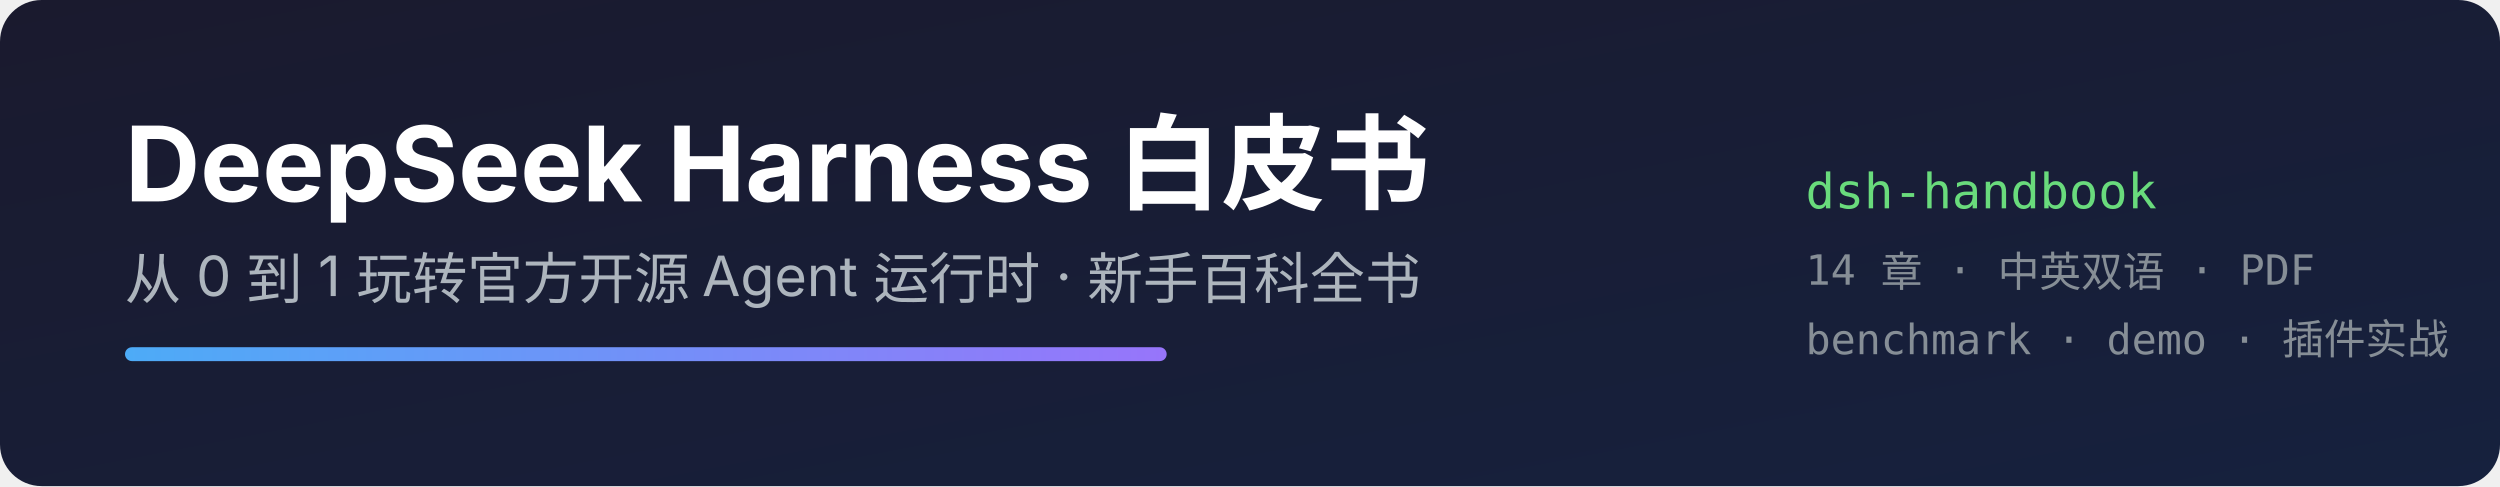
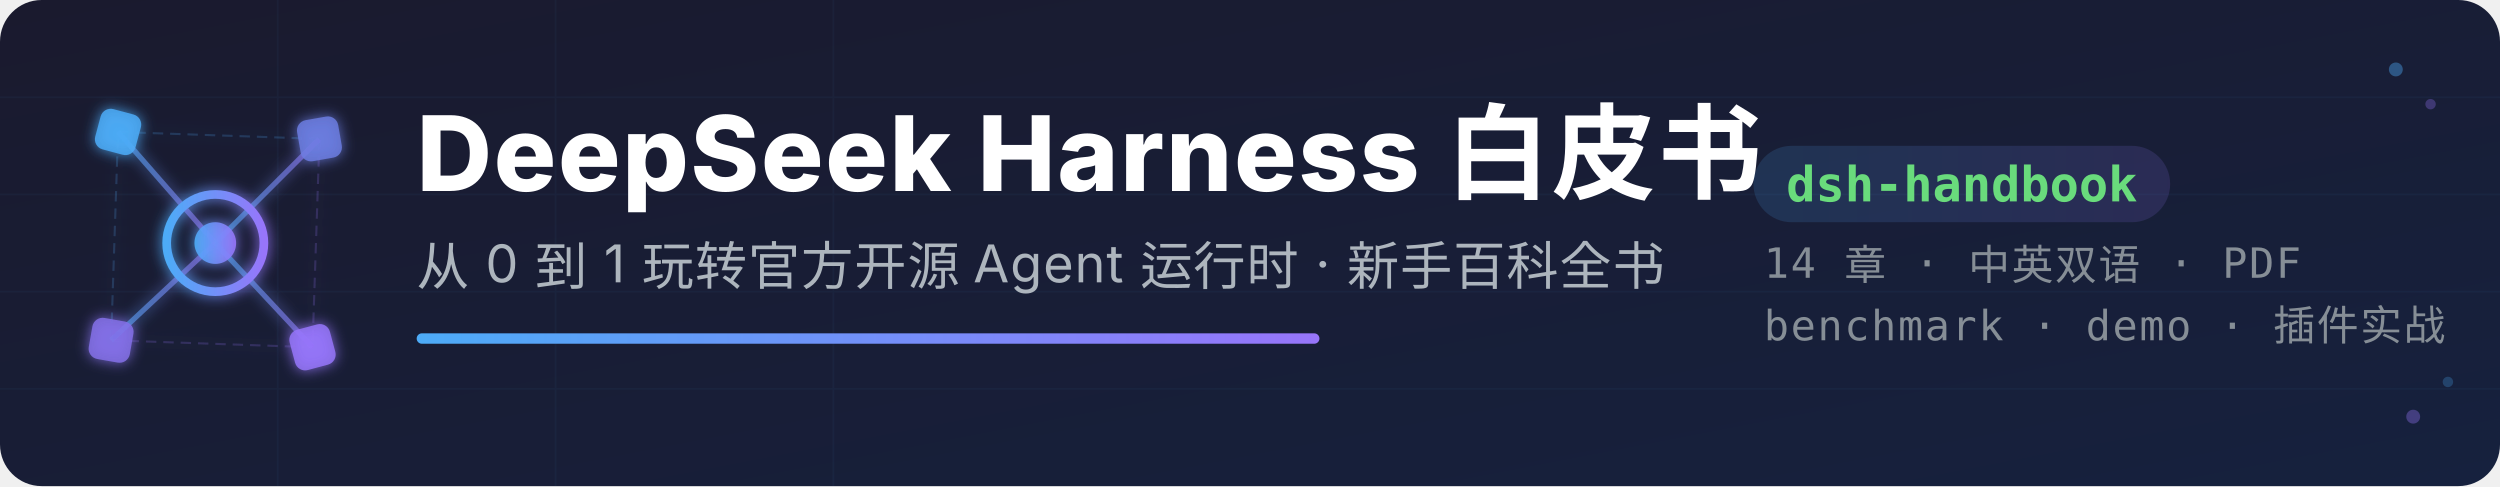
<svg xmlns="http://www.w3.org/2000/svg" width="720" height="140" viewBox="0 0 720 140">
  <defs>
    <linearGradient id="bg" x1="0%" y1="0%" x2="100%" y2="100%">
      <stop offset="0%" style="stop-color:#1a1a2e" />
      <stop offset="100%" style="stop-color:#16213e" />
    </linearGradient>
    <linearGradient id="accent" x1="0%" y1="0%" x2="100%" y2="0%">
      <stop offset="0%" style="stop-color:#4dabf7" />
      <stop offset="100%" style="stop-color:#9775fa" />
    </linearGradient>
+     <linearGradient id="accent-v" x1="0%" y1="0%" x2="0%" y2="100%">
+       <stop offset="0%" style="stop-color:#4dabf7" />
+       <stop offset="100%" style="stop-color:#9775fa" />
+     </linearGradient>
+     <filter id="glow">
+       <feGaussianBlur stdDeviation="2" result="blur" />
+       <feMerge>
+         <feMergeNode in="blur" />
+         <feMergeNode in="SourceGraphic" />
+       </feMerge>
+     </filter>
  </defs>
  <rect width="720" height="140" fill="url(#bg)" rx="12" />
-   <text x="36" y="58" font-family="system-ui, -apple-system, sans-serif" font-size="30" font-weight="700" fill="#ffffff">DeepSeek Harness 白皮书</text>
-   <text x="36" y="86" font-family="system-ui, -apple-system, sans-serif" font-size="16" fill="#adb5bd">从 0 到 1 玩转官方开源 Agent 运行时 · 新手百科全书</text>
-   <rect x="36" y="100" width="300" height="4" fill="url(#accent)" rx="2" />
-   <text x="520" y="60" font-family="monospace" font-size="14" fill="#69db7c">dsh-handbook</text>
-   <text x="520" y="82" font-family="monospace" font-size="12" fill="#868e96">14 章 · 中英双语 · PDF</text>
-   <text x="520" y="102" font-family="monospace" font-size="12" fill="#868e96">benchmark · demo · 插件实战</text>
+   <g opacity="0.04" stroke="#4dabf7" stroke-width="0.5">
+     <line x1="0" y1="28" x2="720" y2="28" />
+     <line x1="0" y1="56" x2="720" y2="56" />
+     <line x1="0" y1="84" x2="720" y2="84" />
+     <line x1="0" y1="112" x2="720" y2="112" />
+     <line x1="80" y1="0" x2="80" y2="140" />
+     <line x1="160" y1="0" x2="160" y2="140" />
+     <line x1="240" y1="0" x2="240" y2="140" />
+   </g>
+   <g transform="translate(62, 70)" filter="url(#glow)">
+     <line x1="0" y1="0" x2="-28" y2="-32" stroke="url(#accent)" stroke-width="1.5" opacity="0.6" />
+     <line x1="0" y1="0" x2="30" y2="-30" stroke="url(#accent)" stroke-width="1.5" opacity="0.6" />
+     <line x1="0" y1="0" x2="-30" y2="28" stroke="url(#accent)" stroke-width="1.5" opacity="0.6" />
+     <line x1="0" y1="0" x2="28" y2="30" stroke="url(#accent)" stroke-width="1.5" opacity="0.6" />
+     <line x1="-28" y1="-32" x2="30" y2="-30" stroke="#4dabf7" stroke-width="0.6" opacity="0.2" stroke-dasharray="3 2" />
+     <line x1="30" y1="-30" x2="28" y2="30" stroke="#9775fa" stroke-width="0.6" opacity="0.2" stroke-dasharray="3 2" />
+     <line x1="28" y1="30" x2="-30" y2="28" stroke="#9775fa" stroke-width="0.6" opacity="0.2" stroke-dasharray="3 2" />
+     <line x1="-30" y1="28" x2="-28" y2="-32" stroke="#4dabf7" stroke-width="0.6" opacity="0.2" stroke-dasharray="3 2" />
+     <circle cx="0" cy="0" r="14" fill="none" stroke="url(#accent)" stroke-width="2.5" />
+     <circle cx="0" cy="0" r="6" fill="url(#accent)" opacity="0.9" />
+     <rect x="-34" y="-38" width="12" height="12" rx="3" fill="#4dabf7" opacity="0.85" transform="rotate(15 -28 -32)" />
+     <rect x="24" y="-36" width="12" height="12" rx="3" fill="#6c7ce0" opacity="0.85" transform="rotate(-10 30 -30)" />
+     <rect x="-36" y="22" width="12" height="12" rx="3" fill="#8470e8" opacity="0.85" transform="rotate(10 -30 28)" />
+     <rect x="22" y="24" width="12" height="12" rx="3" fill="#9775fa" opacity="0.85" transform="rotate(-15 28 30)" />
+   </g>
+   <text x="120" y="55" font-family="system-ui, -apple-system, 'Segoe UI', sans-serif" font-size="30" font-weight="800" fill="#ffffff" letter-spacing="0.5">DeepSeek Harness 白皮书</text>
+   <text x="120" y="82" font-family="system-ui, -apple-system, 'Segoe UI', sans-serif" font-size="15" fill="#adb5bd" letter-spacing="0.3">从 0 到 1 玩转官方开源 Agent 运行时 · 新手百科全书</text>
+   <rect x="120" y="96" width="260" height="3" fill="url(#accent)" rx="1.5" />
+   <rect x="505" y="42" width="120" height="22" rx="11" fill="url(#accent)" opacity="0.15" />
+   <text x="565" y="58" font-family="monospace" font-size="14" font-weight="600" fill="#69db7c" text-anchor="middle">dsh-handbook</text>
+   <text x="508" y="80" font-family="monospace" font-size="12" fill="#868e96" letter-spacing="0.5">14 章 · 中英双语 · PDF</text>
+   <text x="508" y="98" font-family="monospace" font-size="12" fill="#868e96" letter-spacing="0.5">benchmark · demo · 插件实战</text>
+   <circle cx="690" cy="20" r="2" fill="#4dabf7" opacity="0.4" />
+   <circle cx="700" cy="30" r="1.5" fill="#9775fa" opacity="0.3" />
+   <circle cx="695" cy="120" r="2" fill="#9775fa" opacity="0.35" />
+   <circle cx="705" cy="110" r="1.5" fill="#4dabf7" opacity="0.25" />
</svg>
